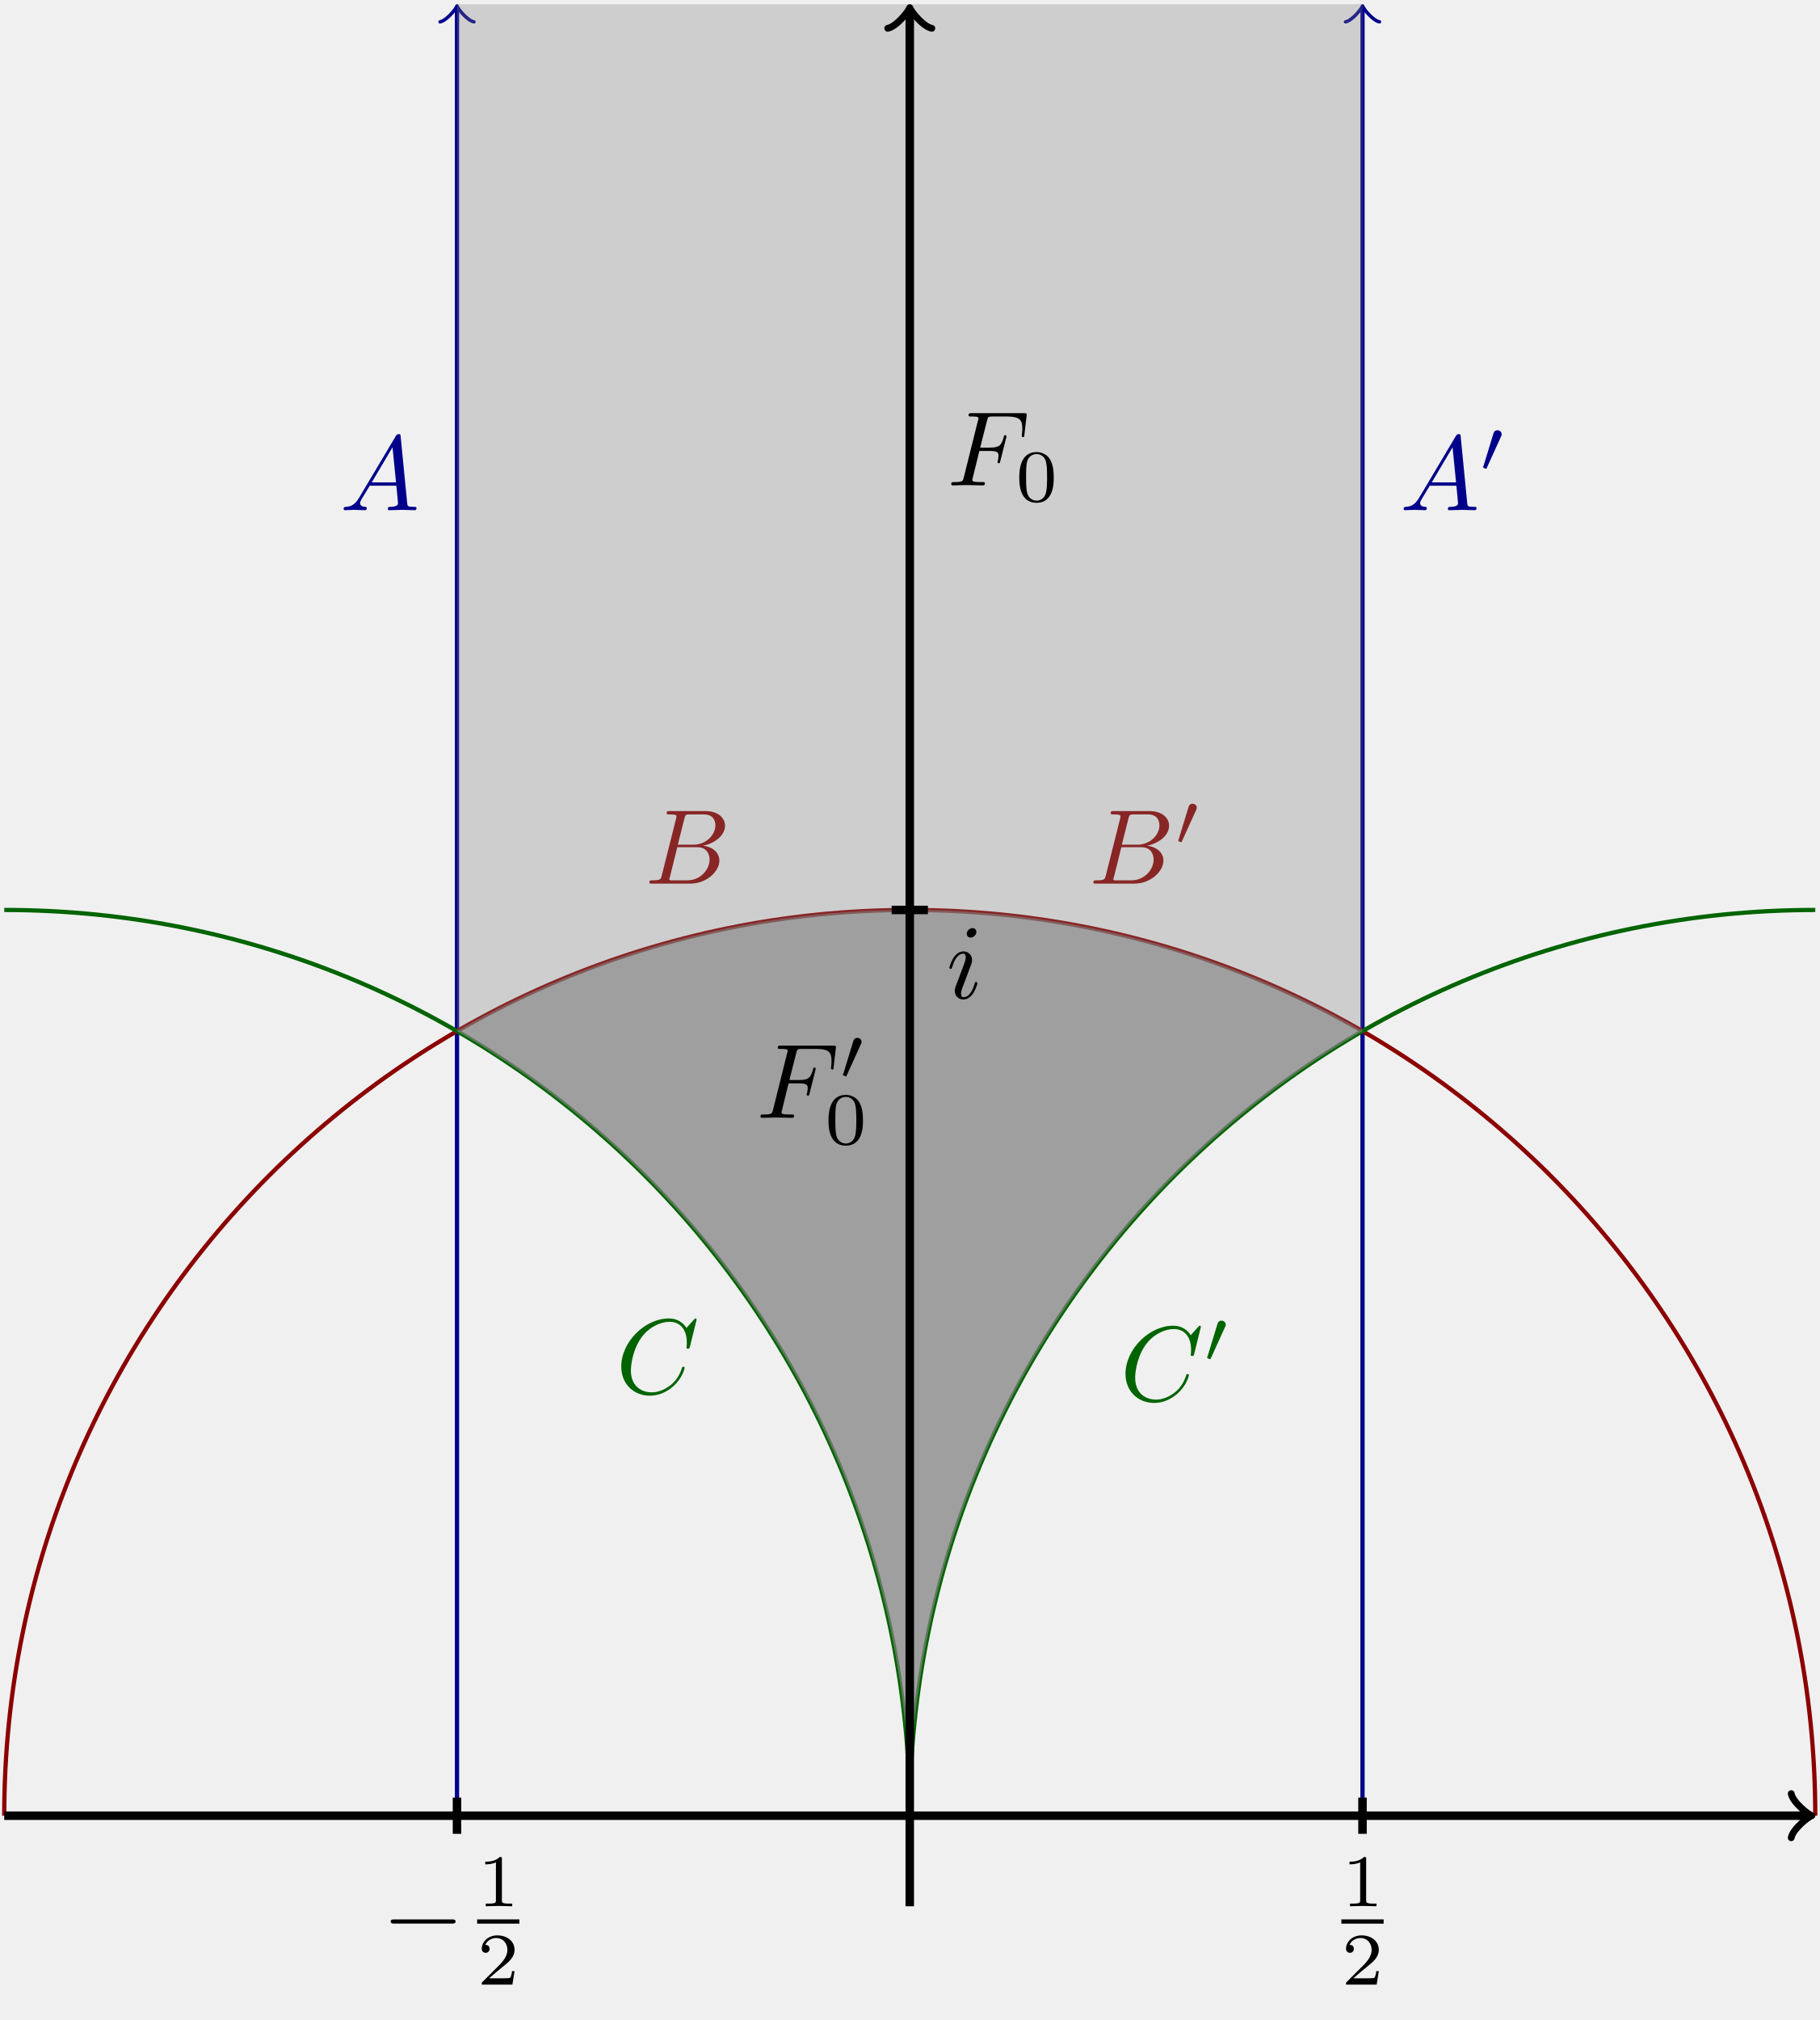
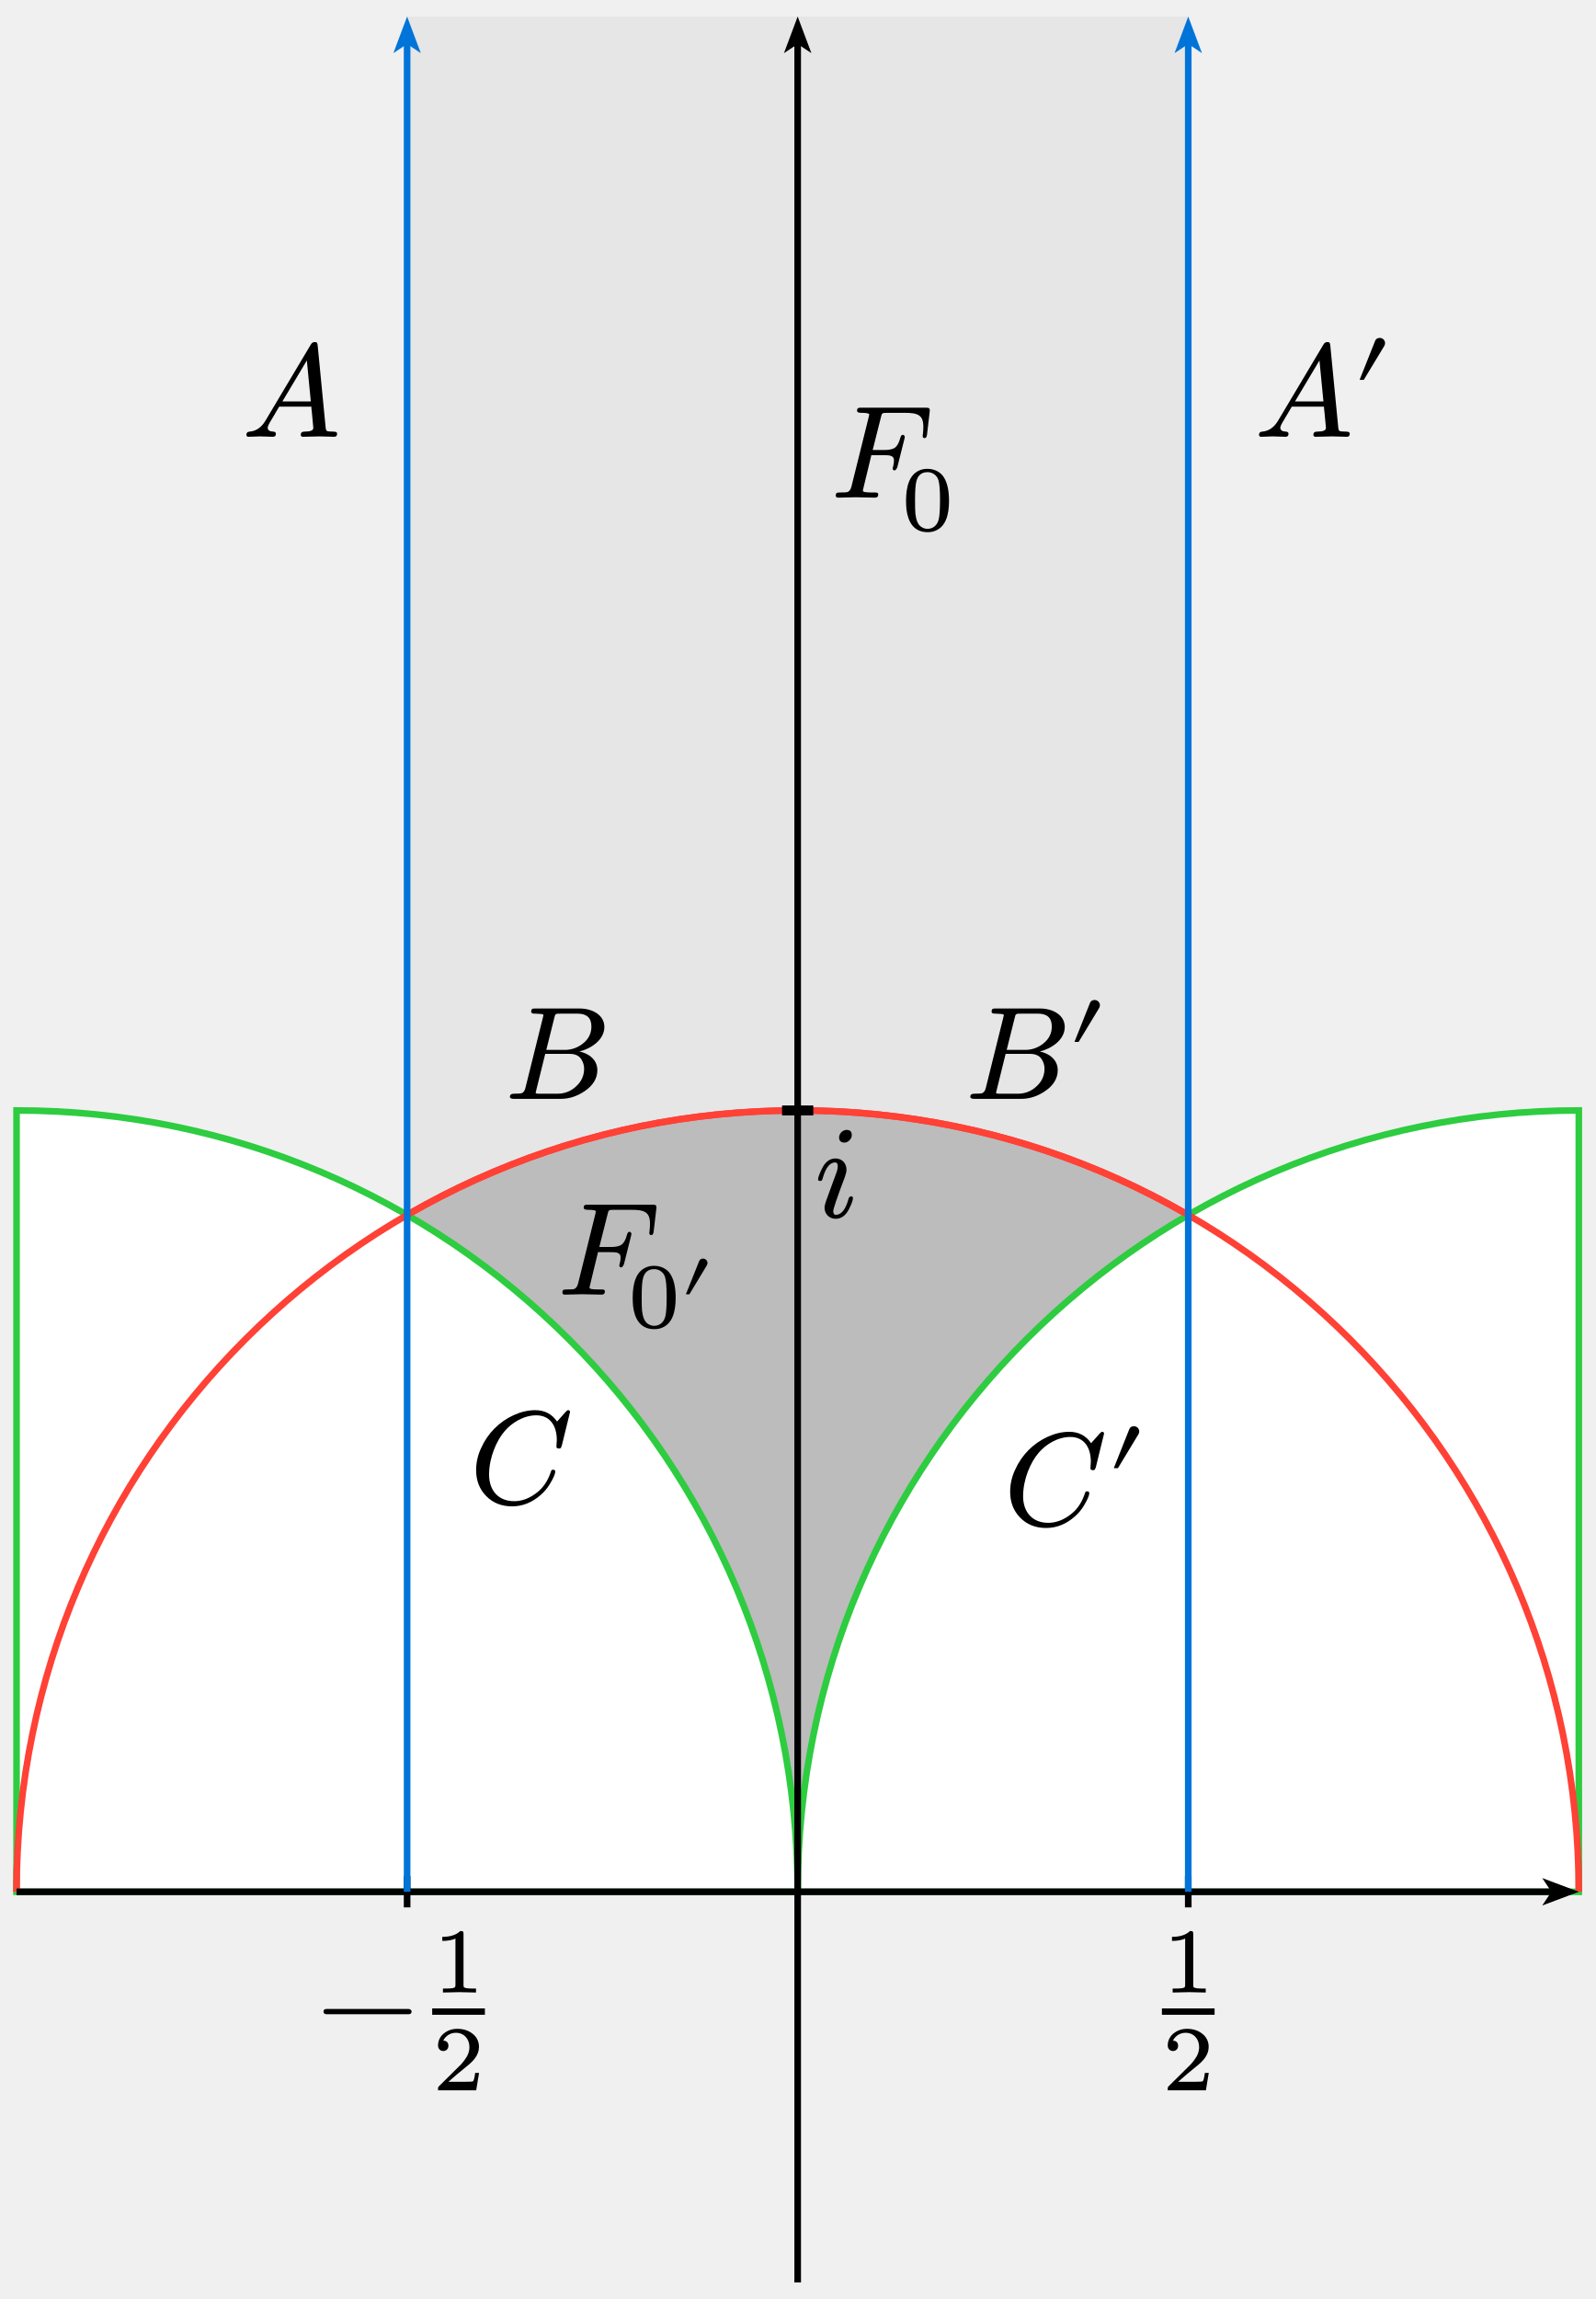
- <svg xmlns="http://www.w3.org/2000/svg" xmlns:xlink="http://www.w3.org/1999/xlink" height="252.88" viewBox="0 0 170.876 189.66" width="227.835">
-   <clipPath id="a">
-     <path d="m0 79h170.875v98h-170.875zm0 0" />
-   </clipPath>
-   <clipPath id="b">
-     <path d="m79 79h91.875v98h-91.875zm0 0" />
-   </clipPath>
-   <clipPath id="c">
-     <path d="m42 0h86v171h-86zm0 0" />
-   </clipPath>
-   <clipPath id="d">
-     <path d="m170.477.395v85.043c-46.965 0-85.04 38.074-85.04 85.039 0-46.965-38.074-85.04-85.039-85.04v-85.042zm0 0" />
-   </clipPath>
-   <clipPath id="e">
-     <path d="m170.477.395v85.043c-46.965 0-85.04 38.074-85.04 85.039 0-46.965-38.074-85.04-85.039-85.04v-85.042zm0 0" />
-   </clipPath>
-   <clipPath id="f">
-     <path d="m0 85h170.875v86h-170.875zm0 0" />
-   </clipPath>
-   <clipPath id="g">
-     <path d="m170.477.395v85.043c-46.965 0-85.04 38.074-85.04 85.039 0-46.965-38.074-85.04-85.039-85.04v-85.042zm0 0" />
-   </clipPath>
-   <clipPath id="h">
-     <path d="m170.477.395v85.043c-46.965 0-85.04 38.074-85.04 85.039 0-46.965-38.074-85.04-85.039-85.04v-85.042zm0 0" />
-   </clipPath>
-   <clipPath id="i">
-     <path d="m0 170h170.875v1h-170.875zm0 0" />
-   </clipPath>
-   <clipPath id="j">
-     <path d="m167 168h3.875v5h-3.875zm0 0" />
-   </clipPath>
-   <symbol id="k" overflow="visible">
-     <path d="m1.781-1.14c-.39.655-.781.795-1.218.826-.125.016-.22.016-.22.204 0 .062.063.109.141.109.266 0 .579-.031.844-.031.344 0 .688.031 1 .031.063 0 .188 0 .188-.188 0-.109-.079-.124-.157-.124-.218-.016-.468-.094-.468-.344 0-.125.062-.235.14-.375l.766-1.266h2.5c.016.203.156 1.563.156 1.656 0 .297-.516.329-.719.329-.14 0-.234 0-.234.203 0 .11.11.11.14.11.407 0 .829-.031 1.235-.031.25 0 .89.031 1.14.031.048 0 .173 0 .173-.203 0-.11-.094-.11-.235-.11-.61 0-.61-.062-.64-.359l-.61-6.219c-.016-.203-.016-.25-.187-.25-.157 0-.204.079-.266.172zm1.203-1.47 1.954-3.296.328 3.297zm0 0" />
-   </symbol>
-   <symbol id="l" overflow="visible">
-     <path d="m1.594-.781c-.094.39-.125.469-.907.469-.171 0-.265 0-.265.203 0 .109.094.109.266.109h3.562c1.578 0 2.75-1.172 2.75-2.156 0-.719-.578-1.297-1.547-1.406 1.031-.188 2.078-.922 2.078-1.876 0-.734-.656-1.375-1.843-1.375h-3.36c-.187 0-.281 0-.281.204 0 .109.094.109.281.109.016 0 .203 0 .375.016.172.03.266.03.266.171 0 .032-.016.063-.031.188zm1.5-2.875.625-2.469c.094-.344.11-.375.531-.375h1.297c.875 0 1.078.594 1.078 1.031 0 .875-.86 1.813-2.063 1.813zm-.438 3.344h-.219c-.109-.016-.14-.032-.14-.11 0-.031 0-.047.062-.219l.688-2.78h1.875c.953 0 1.156.733 1.156 1.155 0 .985-.89 1.954-2.078 1.954zm0 0" />
-   </symbol>
-   <symbol id="m" overflow="visible">
-     <path d="m7.578-6.922c0-.031-.016-.11-.11-.11-.03 0-.046.016-.155.126l-.688.765c-.094-.14-.547-.89-1.656-.89-2.235 0-4.469 2.203-4.469 4.515 0 1.641 1.172 2.736 2.703 2.736.86 0 1.625-.39 2.156-.86.922-.812 1.094-1.718 1.094-1.75 0-.109-.11-.109-.125-.109-.062 0-.11.031-.125.11-.094.28-.328 1-1.016 1.578-.687.546-1.312.718-1.828.718-.89 0-1.953-.515-1.953-2.062 0-.578.203-2.188 1.203-3.36.61-.703 1.547-1.203 2.438-1.203 1.016 0 1.61.766 1.61 1.922 0 .406-.032.406-.032.516 0 .093.11.093.14.093.126 0 .126-.015.188-.203zm0 0" />
-   </symbol>
-   <symbol id="n" overflow="visible">
-     <path d="m2.828-6.234c0-.204-.14-.36-.36-.36-.28 0-.546.266-.546.532 0 .187.14.359.375.359.234 0 .531-.234.531-.531zm-.75 3.75c.11-.282.11-.313.219-.579.078-.203.125-.343.125-.53 0-.438-.313-.813-.813-.813-.937 0-1.312 1.453-1.312 1.531 0 .11.094.11.11.11.109 0 .109-.032.156-.188.28-.938.671-1.235 1.015-1.235.078 0 .25 0 .25.313 0 .219-.078.422-.11.531-.077.25-.53 1.406-.687 1.844-.11.25-.234.578-.234.797 0 .469.344.812.812.812.938 0 1.313-1.437 1.313-1.53 0-.11-.094-.11-.125-.11-.094 0-.094.031-.14.187-.189.625-.517 1.235-1.017 1.235-.172 0-.25-.094-.25-.329 0-.25.062-.39.296-1zm0 0" />
-   </symbol>
-   <symbol id="o" overflow="visible">
-     <path d="m3.016-3.234h.968c.75 0 .829.156.829.437 0 .078 0 .188-.063.5-.031.047-.031.078-.031.11 0 .078.062.109.11.109.109 0 .109-.031.155-.203l.547-2.172c.032-.11.032-.125.032-.156a.117.117 0 0 0 -.125-.11c-.094 0-.11.047-.141.219-.219.766-.438.953-1.297.953h-.906l.64-2.531c.094-.36.11-.39.547-.39h1.313c1.218 0 1.453.327 1.453 1.093 0 .234 0 .266-.031.547-.016.125-.016.14-.016.172 0 .047.031.125.125.125.11 0 .11-.063.125-.25l.203-1.735c.031-.265-.016-.265-.266-.265h-4.89c-.188 0-.297 0-.297.203 0 .11.094.11.281.11.375 0 .656 0 .656.171 0 .047 0 .063-.062.25l-1.313 5.267c-.093.39-.109.469-.906.469-.172 0-.281 0-.281.187 0 .124.125.124.156.124.281 0 1.031-.031 1.313-.031.328 0 1.156.031 1.484.031.094 0 .203 0 .203-.188 0-.078-.047-.109-.047-.109-.03-.016-.062-.016-.28-.016-.22 0-.267 0-.517-.015-.296-.031-.328-.078-.328-.203 0-.016 0-.078.047-.219zm0 0" />
-   </symbol>
-   <symbol id="p" overflow="visible">
-     <path d="m2.016-3.297c.062-.11.062-.172.062-.219 0-.218-.187-.375-.406-.375-.266 0-.344.22-.375.329l-.922 3.015a.33.33 0 0 0 -.047.11c0 .078.219.156.281.156.047 0 .047-.016.094-.125zm0 0" />
-   </symbol>
-   <symbol id="q" overflow="visible">
-     <path d="m6.563-2.297c.171 0 .359 0 .359-.203 0-.188-.188-.188-.36-.188h-5.39c-.172 0-.344 0-.344.188 0 .203.172.203.344.203zm0 0" />
-   </symbol>
-   <symbol id="r" overflow="visible">
-     <path d="m2.328-4.438c0-.187 0-.187-.203-.187-.453.438-1.078.438-1.36.438v.25c.157 0 .626 0 1-.188v3.547c0 .234 0 .328-.687.328h-.266v.25c.125 0 .985-.031 1.235-.031.219 0 1.094.031 1.25.031v-.25h-.267c-.703 0-.703-.094-.703-.328zm0 0" />
-   </symbol>
-   <symbol id="s" overflow="visible">
-     <path d="m3.516-1.266h-.236c-.015.157-.094.563-.187.625-.047.047-.578.047-.688.047h-1.28c.734-.64.984-.844 1.39-1.172.516-.406 1-.843 1-1.5 0-.843-.734-1.359-1.624-1.359-.86 0-1.454.61-1.454 1.25 0 .344.297.39.376.39a.365.365 0 0 0 .359-.374c0-.125-.047-.375-.406-.375.218-.485.687-.641 1.015-.641.703 0 1.063.547 1.063 1.11 0 .609-.438 1.078-.656 1.328l-1.672 1.671c-.079.063-.079.079-.079.266h2.876zm0 0" />
-   </symbol>
-   <symbol id="t" overflow="visible">
-     <path d="m3.594-2.219c0-.765-.094-1.328-.406-1.812-.22-.313-.657-.594-1.204-.594-1.624 0-1.624 1.906-1.624 2.406s0 2.36 1.625 2.36c1.61 0 1.61-1.86 1.61-2.36zm-1.61 2.156c-.328 0-.75-.187-.89-.75-.094-.406-.094-.983-.094-1.5 0-.515 0-1.046.094-1.421.156-.547.593-.704.89-.704.375 0 .735.235.86.641.11.375.125.875.125 1.485 0 .515 0 1.03-.094 1.468-.14.64-.61.781-.89.781zm0 0" />
-   </symbol>
-   <path d="m-42.52 0v169.622" fill="none" stroke="#00008b" stroke-miterlimit="10" stroke-width=".399" transform="matrix(1 0 0 -1 85.438 170.477)" />
-   <path d="m-1.197 1.594c.102-.598 1.197-1.494 1.497-1.594-.3-.098-1.395-.996-1.497-1.594" style="fill:none;stroke-width:.319;stroke-linecap:round;stroke-linejoin:round;stroke:#00008b;stroke-miterlimit:10" transform="matrix(0 -1 -1 0 42.918 .854)" />
-   <use fill="#00008b" x="31.926" xlink:href="#k" y="47.902" />
-   <path d="m42.519 0v169.622" fill="none" stroke="#00008b" stroke-miterlimit="10" stroke-width=".399" transform="matrix(1 0 0 -1 85.438 170.477)" />
-   <path d="m-1.197 1.595c.102-.598 1.197-1.496 1.497-1.595-.3-.1-1.395-.995-1.497-1.593" style="fill:none;stroke-width:.319;stroke-linecap:round;stroke-linejoin:round;stroke:#00008b;stroke-miterlimit:10" transform="matrix(0 -1 -1 0 127.958 .854)" />
-   <use fill="#00008b" x="131.477" xlink:href="#k" y="47.902" />
-   <use fill="#00008b" x="138.949" xlink:href="#p" y="44.287" />
-   <g clip-path="url(#a)">
-     <path d="m85.039 0c0 46.965-38.07 85.04-85.04 85.04-46.964 0-85.039-38.075-85.039-85.04" fill="none" stroke="#8b0000" stroke-miterlimit="10" stroke-width=".399" transform="matrix(1 0 0 -1 85.438 170.477)" />
-   </g>
-   <use fill="#8b0000" x="60.559" xlink:href="#l" y="82.966" />
-   <use fill="#8b0000" x="102.261" xlink:href="#l" y="82.966" />
-   <use fill="#8b0000" x="110.317" xlink:href="#p" y="79.351" />
-   <path d="m0 0c0 46.965-38.075 85.04-85.04 85.04" fill="none" stroke="#006400" stroke-miterlimit="10" stroke-width=".399" transform="matrix(1 0 0 -1 85.438 170.477)" />
-   <use fill="#006400" x="57.843" xlink:href="#m" y="130.822" />
-   <g clip-path="url(#b)">
-     <path d="m85.039 85.04c-46.965 0-85.04-38.075-85.04-85.04" fill="none" stroke="#006400" stroke-miterlimit="10" stroke-width=".399" transform="matrix(1 0 0 -1 85.438 170.477)" />
-   </g>
-   <use fill="#006400" x="105.2" xlink:href="#m" y="131.504" />
-   <use fill="#006400" x="113.033" xlink:href="#p" y="127.889" />
-   <g clip-path="url(#c)">
-     <g clip-path="url(#d)">
-       <g clip-path="url(#e)">
-         <path d="m42.918 170.477v-170.082h85.039v170.082zm0 0" fill="#808080" fill-opacity=".3" />
-       </g>
-     </g>
-   </g>
-   <g clip-path="url(#f)">
-     <g clip-path="url(#g)">
-       <g clip-path="url(#h)">
-         <path d="m170.477 170.477c0-46.965-38.07-85.04-85.04-85.04-46.964 0-85.039 38.075-85.039 85.04" fill="#808080" fill-opacity=".6" />
-       </g>
-     </g>
-   </g>
-   <g clip-path="url(#i)">
-     <path d="m-85.04 0h169.372" fill="none" stroke="#000" stroke-miterlimit="10" stroke-width=".797" transform="matrix(1 0 0 -1 85.438 170.477)" />
-   </g>
-   <g clip-path="url(#j)">
-     <path d="m-1.552 2.07c.129-.776 1.55-1.94 1.941-2.07-.389-.128-1.812-1.296-1.941-2.074" style="fill:none;stroke-width:.638;stroke-linecap:round;stroke-linejoin:round;stroke:#000;stroke-miterlimit:10" transform="matrix(1 0 0 -1 169.771 170.477)" />
-   </g>
-   <g fill="none" stroke-miterlimit="10">
-     <path d="m0-8.503v177.875" stroke="#000" stroke-width=".797" transform="matrix(1 0 0 -1 85.438 170.477)" />
-     <path d="m-1.552 2.07c.129-.776 1.55-1.94 1.941-2.07-.389-.127-1.812-1.295-1.941-2.073" stroke="#000" stroke-linecap="round" stroke-linejoin="round" stroke-width=".638" transform="matrix(0 -1 -1 0 85.438 1.104)" />
-     <path d="m-42.52-1.703v3.403" stroke="#000" stroke-width=".797" transform="matrix(1 0 0 -1 85.438 170.477)" />
-   </g>
-   <use x="35.863" xlink:href="#q" y="182.904" />
-   <use x="44.807" xlink:href="#r" y="178.981" />
-   <path d="m.002-.001h3.968" fill="none" stroke="#000" stroke-miterlimit="10" stroke-width=".398" transform="matrix(1 0 0 -1 44.807 180.413)" />
-   <use x="44.807" xlink:href="#s" y="186.339" />
-   <path d="m42.519-1.703v3.403" fill="none" stroke="#000" stroke-miterlimit="10" stroke-width=".797" transform="matrix(1 0 0 -1 85.438 170.477)" />
-   <use x="125.972" xlink:href="#r" y="178.981" />
-   <path d="m0-.001h3.97" fill="none" stroke="#000" stroke-miterlimit="10" stroke-width=".398" transform="matrix(1 0 0 -1 125.972 180.413)" />
-   <use x="125.972" xlink:href="#s" y="186.339" />
-   <path d="m-1.7 85.04h3.403" fill="none" stroke="#000" stroke-miterlimit="10" stroke-width=".797" transform="matrix(1 0 0 -1 85.438 170.477)" />
-   <use x="88.866" xlink:href="#n" y="93.734" />
-   <use x="88.958" xlink:href="#o" y="45.574" />
-   <use x="95.364" xlink:href="#t" y="47.069" />
-   <use x="71.042" xlink:href="#o" y="104.953" />
-   <use x="78.832" xlink:href="#p" y="101.338" />
-   <use x="77.449" xlink:href="#t" y="107.426" />
+ <svg xmlns="http://www.w3.org/2000/svg" xmlns:xlink="http://www.w3.org/1999/xlink" width="128.651" height="185.344" viewBox="0 0 96.488 139.008">
+   <path fill="#e6e6e6" d="M24.622 1v113.386h47.244V1z" />
+   <path fill="#aaaaaab2" stroke="#ff4136" stroke-width=".4" d="M95.488 114.386c0-26.092-21.152-47.244-47.244-47.244S1 88.294 1 114.386" />
+   <path fill="#fff" stroke="#2ecc40" stroke-width=".4" d="M48.244 114.386c0-26.092-21.152-47.244-47.244-47.244v47.244z" />
+   <path fill="none" d="M26.396 83.441H36.7v9.64H26.396z" />
+   <use xlink:href="#a" transform="matrix(1 0 0 -1 28.396 90.905)" />
+   <path fill="#fff" stroke="#2ecc40" stroke-width=".4" d="M95.488 67.142c-26.092 0-47.244 21.152-47.244 47.244h47.244z" />
+   <path fill="none" d="M58.694 84.749h13.031v9.64h-13.03z" />
+   <use xlink:href="#a" transform="matrix(1 0 0 -1 60.694 92.213)" />
+   <use xlink:href="#b" transform="matrix(1 0 0 -1 66.998 89.309)" />
+   <path fill="none" stroke="#ff4136" stroke-width=".4" d="M95.488 114.386c0-26.092-21.152-47.244-47.244-47.244S1 88.294 1 114.386" />
+   <path fill="none" stroke="#000" stroke-width=".4" d="M1 114.386h93.068" />
+   <path stroke="#000" stroke-width=".4" d="m94.919 114.386-1.134-.425.283.425-.283.425z" />
+   <path fill="none" stroke="#000" stroke-width=".4" d="M48.244 138.008V2.42" />
+   <path stroke="#000" stroke-width=".4" d="m48.244 1.57-.425 1.133.425-.283.425.283z" />
+   <path fill="none" stroke="#000" stroke-width=".4" d="M24.622 115.33v-1.89" />
+   <path fill="none" d="M19.117 118.165h11.01v8.224h-11.01z" />
+   <use xlink:href="#c" transform="matrix(1 0 0 -1 19.117 123.63)" />
+   <use xlink:href="#d" transform="matrix(1 0 0 -1 26.14 120.477)" />
+   <use xlink:href="#e" transform="matrix(1 0 0 -1 26.14 126.39)" />
+   <path fill="none" stroke="#000" stroke-width=".384" d="M26.14 121.63h3.187" />
+   <path fill="none" stroke="#000" stroke-width=".4" d="M71.866 115.33v-1.89" />
+   <path fill="none" d="M69.473 118.165h4.786v8.224h-4.786z" />
+   <use xlink:href="#d" transform="matrix(1 0 0 -1 70.273 120.477)" />
+   <use xlink:href="#e" transform="matrix(1 0 0 -1 70.273 126.39)" />
+   <path fill="none" stroke="#000" stroke-width=".384" d="M70.273 121.63h3.186" />
+   <path fill="none" stroke="#000" stroke-width=".6" d="M47.3 67.142h1.889" />
+   <path fill="none" d="M48.244 67.142h4.76v7.552h-4.76z" />
+   <use xlink:href="#f" transform="matrix(1 0 0 -1 49.244 73.606)" />
+   <path fill="none" d="M30.504 60.978h6.272v8.464h-6.272z" />
+   <use xlink:href="#g" transform="matrix(1 0 0 -1 30.504 66.442)" />
+   <path fill="none" d="M58.349 60.978h8.999v8.464h-9z" />
+   <use xlink:href="#g" transform="matrix(1 0 0 -1 58.349 66.442)" />
+   <use xlink:href="#b" transform="matrix(1 0 0 -1 64.62 63.538)" />
+   <path fill="none" stroke="#0074d9" stroke-width=".4" d="M24.622 114.386V2.42" />
+   <path fill="#0074d9" stroke="#0074d9" stroke-width=".4" d="m24.622 1.57-.425 1.133.425-.283.425.283z" />
+   <path fill="none" d="M14.622 20.945h10v5.464h-10z" />
+   <use xlink:href="#h" transform="matrix(1 0 0 -1 14.622 26.41)" />
+   <path fill="none" stroke="#0074d9" stroke-width=".4" d="M71.866 114.386V2.42" />
+   <path fill="#0074d9" stroke="#0074d9" stroke-width=".4" d="m71.866 1.57-.425 1.133.425-.283.425.283z" />
+   <path fill="none" d="M71.866 20.945h12.727v5.464H71.866z" />
+   <use xlink:href="#h" transform="matrix(1 0 0 -1 75.866 26.41)" />
+   <use xlink:href="#b" transform="matrix(1 0 0 -1 81.866 23.505)" />
+   <path fill="none" d="M48.244 24.626h9.898v7.552h-9.898z" />
+   <use xlink:href="#i" transform="matrix(1 0 0 -1 50.244 30.09)" />
+   <use xlink:href="#j" transform="matrix(1 0 0 -1 54.508 32.066)" />
+   <path fill="none" d="M33.711 72.815H43.88v7.552H33.711z" />
+   <use xlink:href="#i" transform="matrix(1 0 0 -1 33.711 78.279)" />
+   <use xlink:href="#j" transform="matrix(1 0 0 -1 37.975 80.255)" />
+   <use xlink:href="#k" transform="matrix(1 0 0 -1 41.162 78.636)" />
+   <defs>
+     <symbol id="a" overflow="visible">
+       <path d="M1.184 1.744c0 1.024.448 2.064.952 2.64.408.472 1.112.944 1.904.944.832 0 1.24-.632 1.24-1.496 0-.072-.024-.328-.024-.4s.048-.112.152-.112c.04 0 .072.008.096.016q.058.084.08.168l.496 2.024c0 .072-.04.112-.12.112q-.048.002-.144-.104l-.52-.584q-.468.686-1.32.688c-.44 0-.872-.104-1.312-.304A3.93 3.93 0 0 1 .712 3.368 3.1 3.1 0 0 1 .4 2.024c0-.64.2-1.16.608-1.576q.61-.624 1.568-.624c.632 0 1.208.232 1.728.688.216.184.4.408.552.656.216.36.328.608.328.76 0 .072-.04.112-.128.112-.072 0-.112-.032-.128-.104C4.76 1.416 4.496 1 4.136.704 3.68.328 3.2.136 2.704.136c-.96 0-1.52.648-1.52 1.608" />
+     </symbol>
+     <symbol id="b" overflow="visible">
+       <path d="M1.59 3.074q-.21.001-.285-.173L.364.538h.252l1.243 2.055q.044.075.045.168a.32.32 0 0 1-.314.313" />
+     </symbol>
+     <symbol id="c" overflow="visible">
+       <path d="M5.584 2.16H.64C.512 2.16.448 2.104.448 2q0-.158.192-.16h4.944c.128 0 .192.056.192.16 0 .096-.096.16-.192.16" />
+     </symbol>
+     <symbol id="d" overflow="visible">
+       <path d="M1.697 3.718c-.241-.235-.6-.352-1.087-.352v-.247q.494.001.796.146V.476q.001-.108-.023-.14Q1.341.242.88.241H.65V0l.997.022L2.65 0v.24h-.23q-.46.002-.51.096a.4.4 0 0 0-.016.14v3.063c0 .151-.023.18-.196.18" />
+     </symbol>
+     <symbol id="e" overflow="visible">
+       <path d="M.666 2.374c.18 0 .314.135.314.314q-.001.304-.314.314a.84.84 0 0 0 .768.476c.492 0 .817-.37.817-.863q.001-.402-.291-.778a3 3 0 0 0-.218-.269L.414.252C.342.185.353.168.353 0H2.66l.174 1.053h-.236c-.039-.297-.084-.47-.134-.51-.028-.017-.202-.028-.532-.028H.98c.375.33.722.627 1.053.89q.377.295.543.521.252.328.252.69a.97.97 0 0 1-.409.822c-.24.185-.543.28-.901.28-.308 0-.572-.09-.801-.268a.92.92 0 0 1-.364-.745c0-.19.14-.33.313-.33" />
+     </symbol>
+     <symbol id="f" overflow="visible">
+       <path d="M2.272 4.968c0 .216-.104.32-.32.32a.48.48 0 0 1-.448-.448c0-.216.112-.32.328-.32.224 0 .44.224.44.448m-.2-3.864C1.896.472 1.64.152 1.312.152q-.158-.002-.16.224c0 .136.232.824.704 2.072q.096.276.096.432c0 .392-.272.68-.664.68-.344 0-.616-.2-.816-.608q-.24-.492-.24-.648c0-.072.04-.104.128-.104.104 0 .12.048.152.16q.274.96.752.96c.104 0 .16-.072.16-.224 0-.112-.024-.24-.08-.392C1.16 2.2.968 1.664.808 1.24Q.626.76.624.592c0-.392.288-.68.672-.68q.516 0 .816.6c.152.312.232.528.232.648 0 .072-.04.112-.128.112-.024 0-.144-.072-.144-.168" />
+     </symbol>
+     <symbol id="g" overflow="visible">
+       <path d="M6.048 4.344c0 .728-.72 1.12-1.504 1.12H1.888c-.184 0-.264-.008-.264-.192 0-.128.16-.12.256-.12.24-.008.384-.024.424-.032s.056-.032.056-.072a.7.7 0 0 0-.032-.144L1.272.656c-.04-.176-.12-.28-.24-.32C.976.32.832.312.584.312.416.312.336.248.336.12Q.334 0 .584 0h2.824c.52 0 1 .16 1.456.472.504.344.76.768.76 1.264 0 .632-.52 1.016-1.088 1.128.704.168 1.512.704 1.512 1.48m-1.616.808c.552 0 .832-.256.832-.776 0-.408-.16-.744-.496-1.016a1.73 1.73 0 0 0-1.12-.4H2.536l.48 1.92c.064.272.064.272.4.272Zm.224-2.76c.112-.184.168-.368.168-.568 0-.416-.16-.776-.488-1.072a1.6 1.6 0 0 0-1.12-.44h-1.08c-.08 0-.136 0-.168.008-.048 0-.072.016-.072.04 0 .008 0 .032.008.064.248 1.016.44 1.784.568 2.296h1.472c.344 0 .576-.112.712-.328" />
+     </symbol>
+     <symbol id="h" overflow="visible">
+       <path d="M1.096.024c.144 0 .64-.024.792-.024.12 0 .176.064.176.184 0 .072-.048.12-.152.128q-.346.012-.344.24c0 .072.072.232.224.472.216.36.368.624.472.8h1.944c0-.056.008-.168.032-.344.056-.584.088-.904.088-.944 0-.152-.176-.224-.536-.224-.152 0-.224-.064-.224-.192q0-.12.144-.12c.192 0 .8.024.992.024.16 0 .728-.024.888-.024.12 0 .176.064.176.192q0 .12-.216.12c-.224 0-.36.016-.4.04s-.072.096-.08.216l-.48 4.944c-.024.152-.016.216-.184.216-.096 0-.176-.048-.232-.152L1.424.96C1.184.56.864.344.472.312Q.28.3.28.12.282 0 .416 0c.128 0 .552.024.68.024m2.84 4.592.24-2.48h-1.72Z" />
+     </symbol>
+     <symbol id="i" overflow="visible">
+       <path d="M1.592 5.248c0-.08.088-.12.256-.12q.48.002.48-.104c0-.024-.016-.08-.04-.184L1.248.656C1.2.48 1.12.376 1.008.336.952.32.808.312.56.312.384.312.304.296.304.128Q.302-.002.456 0l1.04.024L2.68 0c.128 0 .192.064.192.184 0 .136-.088.128-.296.128q-.528-.002-.6.056c-.024.008-.032.04-.032.08l.512 2.12H3.2c.368 0 .624-.016.624-.32q.002-.156-.056-.384c-.008-.024-.016-.056-.024-.088 0-.088.04-.128.128-.128.04.008.096.064.152.184l.432 1.72a.7.7 0 0 1 .024.136c-.024.072-.072.112-.128.112q-.096-.002-.144-.184c-.08-.304-.192-.496-.32-.592q-.192-.144-.672-.144h-.68l.496 1.968c.064.272.064.28.4.28h1.04c.776 0 1.128-.12 1.128-.832q0-.242-.024-.424l-.016-.144q0-.13.12-.128.12-.002.144.224l.16 1.368c.024.224-.032.248-.248.248H1.864c-.184 0-.272-.008-.272-.192" />
+     </symbol>
+     <symbol id="j" overflow="visible">
+       <path d="M2.89 1.786q-.001.95-.33 1.445c-.18.28-.538.487-.97.487q-.27.001-.481-.09C.493 3.372.29 2.655.29 1.787q.001-.284.028-.543C.414.51.756-.112 1.59-.112q.271-.002.482.09c.616.252.818.952.818 1.808M2.25 3.03c.062-.208.095-.594.095-1.17q.002-.823-.072-1.166C2.206.364 1.97.09 1.59.09c-.14 0-.28.044-.408.14-.174.128-.28.38-.325.767q-.024.192-.023.862 0 .817.084 1.12.144.538.672.538a.68.68 0 0 0 .661-.487" />
+     </symbol>
+     <symbol id="k" overflow="visible">
+       <path d="M1.364 2.536q-.174-.001-.24-.152L.32.376h.212l1.056 1.752q.041.073.04.14a.27.27 0 0 1-.264.268" />
+     </symbol>
+   </defs>
</svg>
